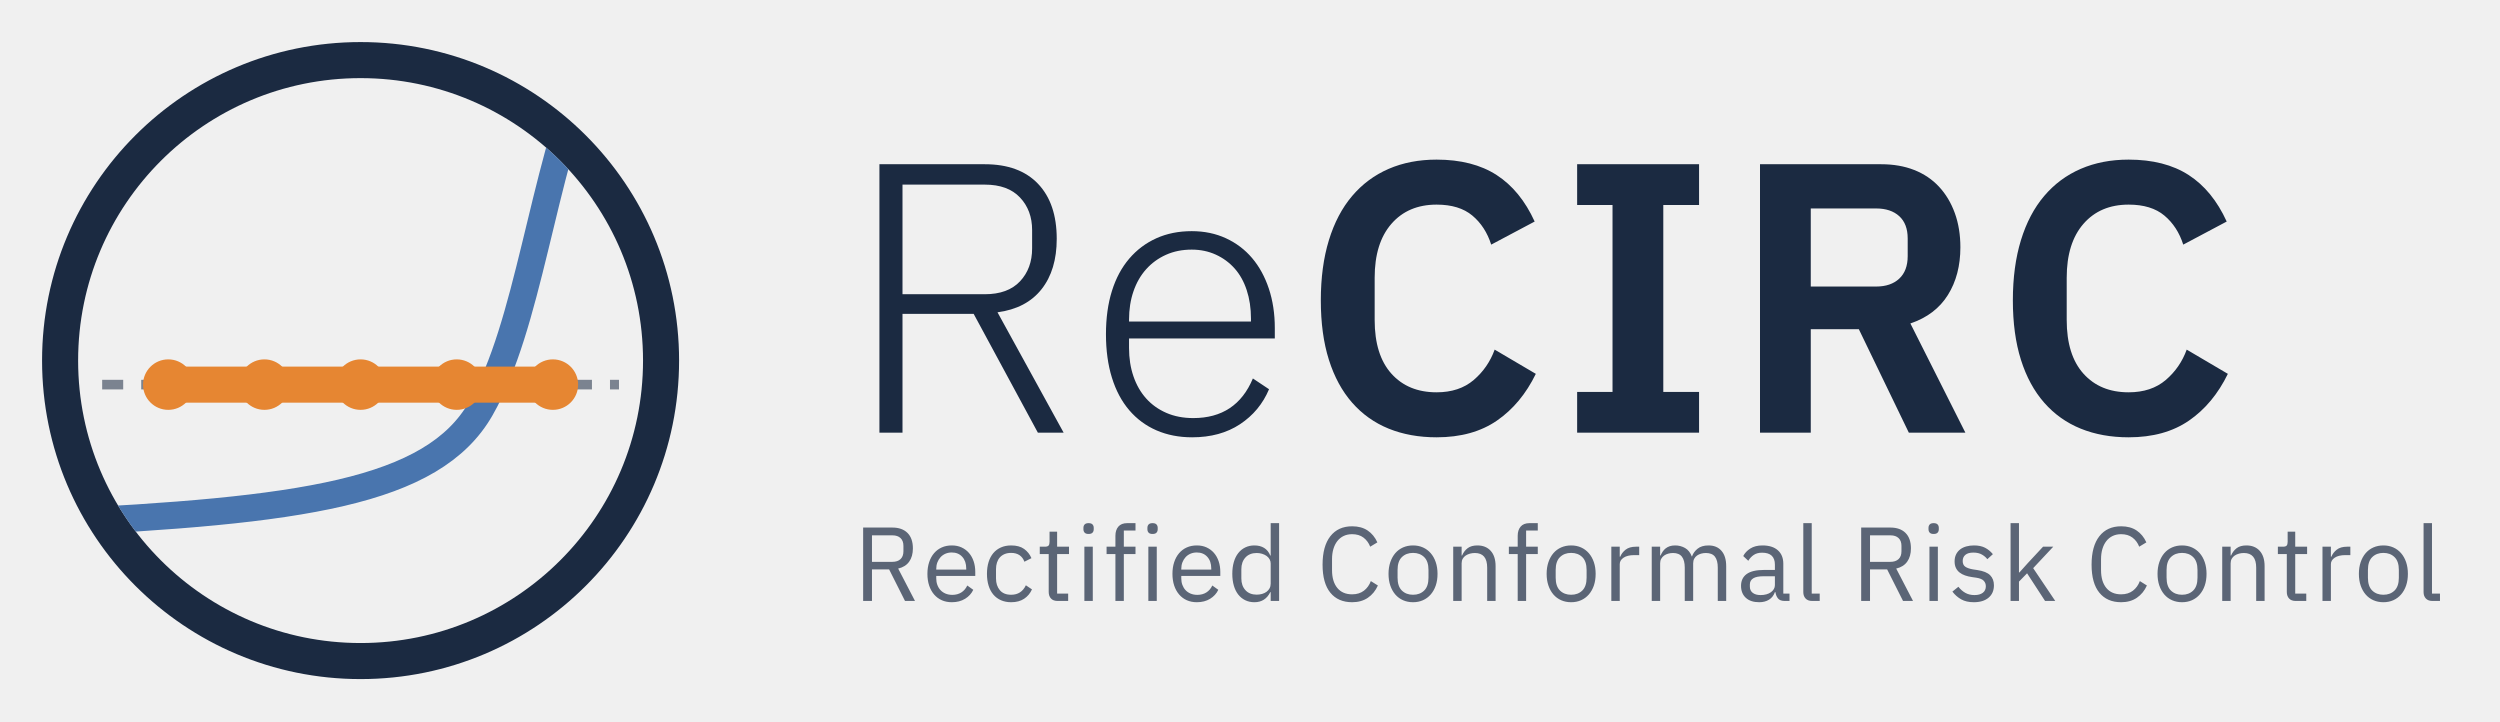
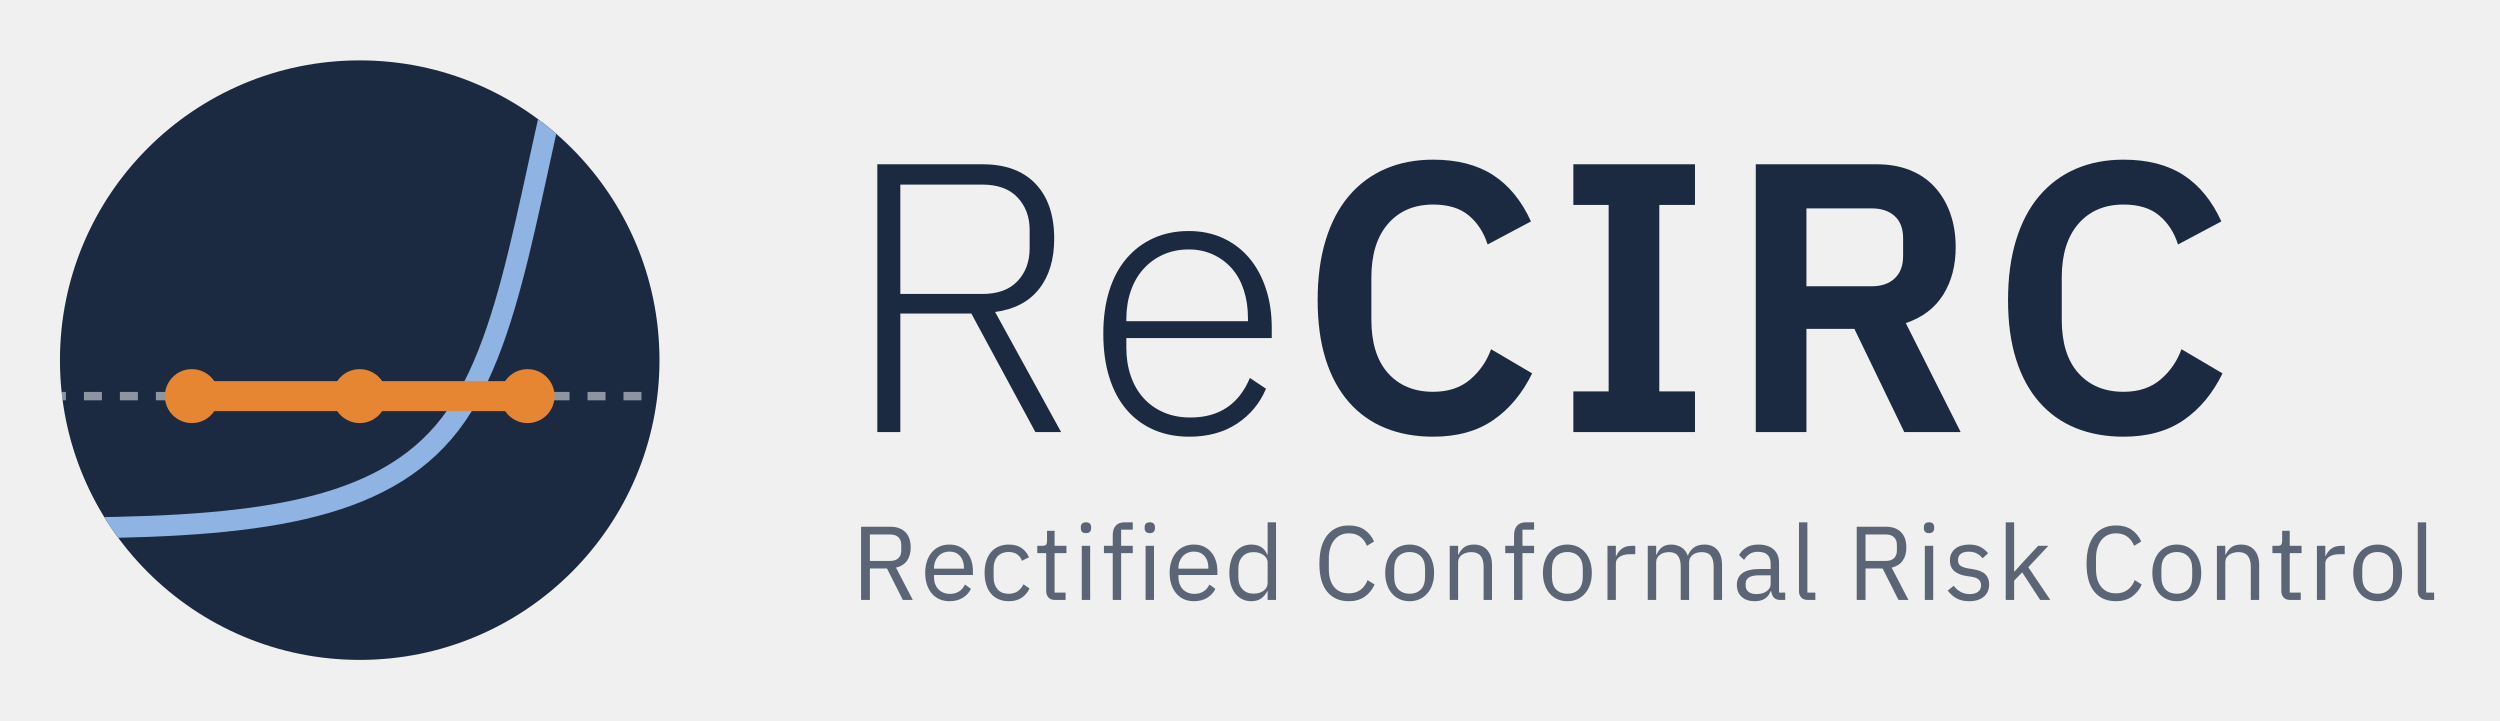
- <svg xmlns="http://www.w3.org/2000/svg" viewBox="0 0 416 120" width="832" height="240" role="img" aria-label="ReCIRC: Rectified Conformal Risk Control">
-   <style>
-     .fill-ink{fill:#1B2A41} .stroke-ink{stroke:#1B2A41} .fill-sub{fill:#5B6576} .stroke-blue{stroke:#3667A6}
-     @media (prefers-color-scheme: dark){
-       .fill-ink{fill:#E8ECF3} .stroke-ink{stroke:#E8ECF3} .fill-sub{fill:#A3ADBD} .stroke-blue{stroke:#7FA6DB}
-     }
-   </style>
+ <svg xmlns="http://www.w3.org/2000/svg" viewBox="0 0 417 120" width="833" height="240" role="img" aria-label="ReCIRC">
  <defs>
-     <clipPath id="recirc-inner">
-       <circle cx="60" cy="60" r="47" />
+     <clipPath id="r4">
+       <circle cx="60" cy="60" r="50" />
    </clipPath>
  </defs>
-   <circle cx="60" cy="60" r="50" fill="none" class="stroke-ink" stroke-width="6" />
-   <line x1="17" y1="64" x2="103" y2="64" class="stroke-ink" stroke-width="1.6" stroke-dasharray="3.5 3" opacity="0.55" />
-   <path d="M8,87 C50,85 72,82 80,68 S90,30 98,10" fill="none" class="stroke-blue" stroke-width="4.5" stroke-linecap="round" opacity="0.9" clip-path="url(#recirc-inner)" />
-   <line x1="28" y1="64" x2="92" y2="64" stroke="#E68632" stroke-width="6" stroke-linecap="round" />
-   <circle cx="28.0" cy="64" r="4.2" fill="#E68632" />
-   <circle cx="44.0" cy="64" r="4.2" fill="#E68632" />
-   <circle cx="60.0" cy="64" r="4.2" fill="#E68632" />
-   <circle cx="76.0" cy="64" r="4.2" fill="#E68632" />
-   <circle cx="92.0" cy="64" r="4.2" fill="#E68632" />
-   <path d="M150.176 72.0H146.336V27.328H163.872Q169.632 27.328 172.736 30.592Q175.84 33.856 175.84 39.744Q175.84 44.928 173.312 48.128Q170.784 51.328 165.984 51.968L176.992 72.0H172.704L162.016 52.224H150.176ZM163.872 48.96Q167.712 48.96 169.728 46.816Q171.744 44.672 171.744 41.344V38.272Q171.744 35.008 169.728 32.864Q167.712 30.72 163.872 30.72H150.176V48.96Z M198.368 72.768Q195.104 72.768 192.448 71.616Q189.792 70.464 187.904 68.256Q186.016 66.048 185.024 62.848Q184.032 59.648 184.032 55.616Q184.032 51.584 185.024 48.416Q186.016 45.248 187.904 43.04Q189.792 40.832 192.416 39.648Q195.04 38.464 198.304 38.464Q201.44 38.464 204.0 39.648Q206.56 40.832 208.352 42.944Q210.144 45.056 211.136 48.032Q212.128 51.008 212.128 54.592V56.32H187.872V57.92Q187.872 60.48 188.608 62.624Q189.344 64.768 190.72 66.304Q192.096 67.84 194.08 68.704Q196.064 69.568 198.56 69.568Q205.728 69.568 208.48 62.976L211.168 64.768Q209.632 68.416 206.336 70.592Q203.04 72.768 198.368 72.768ZM198.304 41.536Q195.936 41.536 194.016 42.4Q192.096 43.264 190.72 44.8Q189.344 46.336 188.608 48.48Q187.872 50.624 187.872 53.184V53.504H208.16V52.992Q208.16 50.432 207.456 48.288Q206.752 46.144 205.44 44.672Q204.128 43.2 202.304 42.368Q200.48 41.536 198.304 41.536Z" class="fill-ink" />
-   <path d="M239.048 72.768Q234.632 72.768 231.08 71.328Q227.528 69.888 225.0 67.008Q222.472 64.128 221.128 59.872Q219.784 55.616 219.784 49.984Q219.784 44.352 221.128 39.968Q222.472 35.584 225.0 32.608Q227.528 29.632 231.08 28.096Q234.632 26.56 239.048 26.56Q245.064 26.56 249.032 29.12Q253 31.68 255.368 36.864L248.136 40.704Q247.176 37.696 245.0 35.872Q242.824 34.048 239.048 34.048Q234.312 34.048 231.528 37.248Q228.744 40.448 228.744 46.208V53.248Q228.744 59.072 231.528 62.176Q234.312 65.28 239.048 65.28Q242.824 65.28 245.224 63.232Q247.624 61.184 248.712 58.176L255.56 62.208Q253.128 67.2 249.096 69.984Q245.064 72.768 239.048 72.768Z M262.436 72.0V65.216H268.324V34.112H262.436V27.328H282.724V34.112H276.772V65.216H282.724V72.0Z M301.312 72.0H292.864V27.328H313.024Q316.096 27.328 318.528 28.288Q320.96 29.248 322.656 31.072Q324.352 32.896 325.28 35.456Q326.208 38.016 326.208 41.152Q326.208 45.76 324.128 49.088Q322.048 52.416 317.888 53.824L327.04 72.0H317.632L309.312 54.784H301.312ZM312.192 47.68Q314.624 47.68 316.032 46.368Q317.44 45.056 317.44 42.624V39.68Q317.44 37.248 316.032 35.968Q314.624 34.688 312.192 34.688H301.312V47.68Z M354.204 72.768Q349.788 72.768 346.236 71.328Q342.684 69.888 340.156 67.008Q337.628 64.128 336.284 59.872Q334.94 55.616 334.94 49.984Q334.94 44.352 336.284 39.968Q337.628 35.584 340.156 32.608Q342.684 29.632 346.236 28.096Q349.788 26.56 354.204 26.56Q360.22 26.56 364.188 29.12Q368.156 31.68 370.524 36.864L363.292 40.704Q362.332 37.696 360.156 35.872Q357.98 34.048 354.204 34.048Q349.468 34.048 346.684 37.248Q343.9 40.448 343.9 46.208V53.248Q343.9 59.072 346.684 62.176Q349.468 65.28 354.204 65.28Q357.98 65.28 360.38 63.232Q362.78 61.184 363.868 58.176L370.716 62.208Q368.284 67.2 364.252 69.984Q360.22 72.768 354.204 72.768Z" class="fill-ink" />
-   <path d="M145.097 100.0H143.627V87.785H148.493Q150.102 87.785 151.004 88.677Q151.905 89.57 151.905 91.25Q151.905 92.597 151.284 93.464Q150.662 94.33 149.455 94.61L152.255 100.0H150.593L147.95 94.75H145.097ZM148.493 93.49Q149.368 93.49 149.849 93.035Q150.33 92.58 150.33 91.74V90.83Q150.33 89.99 149.849 89.535Q149.368 89.08 148.493 89.08H145.097V93.49Z M158.382 100.21Q157.455 100.21 156.711 99.877Q155.968 99.545 155.434 98.924Q154.9 98.302 154.611 97.436Q154.322 96.57 154.322 95.485Q154.322 94.418 154.611 93.543Q154.9 92.668 155.434 92.046Q155.968 91.425 156.711 91.093Q157.455 90.76 158.382 90.76Q159.292 90.76 160.01 91.093Q160.727 91.425 161.235 92.011Q161.743 92.597 162.014 93.403Q162.285 94.207 162.285 95.17V95.835H155.792V96.255Q155.792 96.832 155.976 97.331Q156.16 97.83 156.501 98.197Q156.843 98.565 157.341 98.775Q157.84 98.985 158.47 98.985Q159.327 98.985 159.966 98.583Q160.605 98.18 160.955 97.427L161.952 98.145Q161.515 99.073 160.587 99.641Q159.66 100.21 158.382 100.21ZM158.382 91.933Q157.805 91.933 157.333 92.134Q156.86 92.335 156.519 92.702Q156.178 93.07 155.985 93.569Q155.792 94.067 155.792 94.662V94.785H160.78V94.593Q160.78 93.385 160.124 92.659Q159.468 91.933 158.382 91.933Z M168.255 100.21Q167.31 100.21 166.558 99.877Q165.805 99.545 165.289 98.933Q164.773 98.32 164.501 97.445Q164.23 96.57 164.23 95.485Q164.23 94.4 164.501 93.525Q164.773 92.65 165.289 92.037Q165.805 91.425 166.558 91.093Q167.31 90.76 168.255 90.76Q169.602 90.76 170.416 91.346Q171.23 91.933 171.632 92.877L170.46 93.472Q170.215 92.772 169.655 92.387Q169.095 92.002 168.255 92.002Q167.625 92.002 167.153 92.204Q166.68 92.405 166.365 92.764Q166.05 93.123 165.892 93.621Q165.735 94.12 165.735 94.715V96.255Q165.735 97.445 166.374 98.206Q167.012 98.968 168.255 98.968Q169.952 98.968 170.705 97.392L171.72 98.075Q171.282 99.055 170.416 99.632Q169.55 100.21 168.255 100.21Z M175.992 100.0Q175.257 100.0 174.881 99.589Q174.505 99.177 174.505 98.513V92.195H173.017V90.97H173.857Q174.312 90.97 174.479 90.786Q174.645 90.602 174.645 90.147V88.468H175.905V90.97H177.882V92.195H175.905V98.775H177.742V100.0Z M181.14 88.852Q180.685 88.852 180.484 88.634Q180.282 88.415 180.282 88.065V87.838Q180.282 87.487 180.484 87.269Q180.685 87.05 181.14 87.05Q181.595 87.05 181.796 87.269Q181.997 87.487 181.997 87.838V88.065Q181.997 88.415 181.796 88.634Q181.595 88.852 181.14 88.852ZM180.44 90.97H181.84V100.0H180.44Z M185.605 92.195H184.135V90.97H185.605V89.15Q185.605 88.205 186.095 87.627Q186.585 87.05 187.583 87.05H188.947V88.275H187.005V90.97H188.947V92.195H187.005V100.0H185.605Z M191.785 88.852Q191.33 88.852 191.129 88.634Q190.928 88.415 190.928 88.065V87.838Q190.928 87.487 191.129 87.269Q191.33 87.05 191.785 87.05Q192.24 87.05 192.441 87.269Q192.642 87.487 192.642 87.838V88.065Q192.642 88.415 192.441 88.634Q192.24 88.852 191.785 88.852ZM191.085 90.97H192.485V100.0H191.085Z M199.155 100.21Q198.228 100.21 197.484 99.877Q196.74 99.545 196.206 98.924Q195.673 98.302 195.384 97.436Q195.095 96.57 195.095 95.485Q195.095 94.418 195.384 93.543Q195.673 92.668 196.206 92.046Q196.74 91.425 197.484 91.093Q198.228 90.76 199.155 90.76Q200.065 90.76 200.782 91.093Q201.5 91.425 202.007 92.011Q202.515 92.597 202.786 93.403Q203.058 94.207 203.058 95.17V95.835H196.565V96.255Q196.565 96.832 196.749 97.331Q196.933 97.83 197.274 98.197Q197.615 98.565 198.114 98.775Q198.613 98.985 199.243 98.985Q200.1 98.985 200.739 98.583Q201.377 98.18 201.728 97.427L202.725 98.145Q202.288 99.073 201.36 99.641Q200.433 100.21 199.155 100.21ZM199.155 91.933Q198.578 91.933 198.105 92.134Q197.633 92.335 197.291 92.702Q196.95 93.07 196.757 93.569Q196.565 94.067 196.565 94.662V94.785H201.553V94.593Q201.553 93.385 200.896 92.659Q200.24 91.933 199.155 91.933Z M211.442 98.53H211.373Q210.55 100.21 208.73 100.21Q207.89 100.21 207.208 99.877Q206.525 99.545 206.044 98.933Q205.562 98.32 205.309 97.445Q205.055 96.57 205.055 95.485Q205.055 94.4 205.309 93.525Q205.562 92.65 206.044 92.037Q206.525 91.425 207.208 91.093Q207.89 90.76 208.73 90.76Q209.675 90.76 210.349 91.171Q211.023 91.582 211.373 92.44H211.442V87.05H212.843V100.0H211.442ZM209.115 98.95Q209.588 98.95 210.016 98.828Q210.445 98.705 210.76 98.469Q211.075 98.233 211.259 97.891Q211.442 97.55 211.442 97.112V93.752Q211.442 93.385 211.259 93.061Q211.075 92.737 210.76 92.51Q210.445 92.282 210.016 92.151Q209.588 92.02 209.115 92.02Q207.925 92.02 207.243 92.764Q206.56 93.507 206.56 94.715V96.255Q206.56 97.463 207.243 98.206Q207.925 98.95 209.115 98.95Z  M224.993 100.21Q222.665 100.21 221.37 98.626Q220.075 97.043 220.075 93.963Q220.075 90.882 221.37 89.229Q222.665 87.575 224.993 87.575Q226.532 87.575 227.574 88.275Q228.615 88.975 229.192 90.252L228.002 90.97Q227.635 90.025 226.882 89.456Q226.13 88.888 224.993 88.888Q224.205 88.888 223.584 89.185Q222.963 89.483 222.534 90.034Q222.105 90.585 221.877 91.346Q221.65 92.108 221.65 93.052V94.873Q221.65 96.763 222.525 97.83Q223.4 98.897 224.993 98.897Q226.165 98.897 226.952 98.294Q227.74 97.69 228.108 96.692L229.28 97.427Q228.703 98.722 227.618 99.466Q226.532 100.21 224.993 100.21Z M235.127 100.21Q234.218 100.21 233.465 99.877Q232.713 99.545 232.179 98.924Q231.645 98.302 231.347 97.436Q231.05 96.57 231.05 95.485Q231.05 94.418 231.347 93.543Q231.645 92.668 232.179 92.046Q232.713 91.425 233.465 91.093Q234.218 90.76 235.127 90.76Q236.037 90.76 236.781 91.093Q237.525 91.425 238.067 92.046Q238.61 92.668 238.907 93.543Q239.205 94.418 239.205 95.485Q239.205 96.57 238.907 97.436Q238.61 98.302 238.067 98.924Q237.525 99.545 236.781 99.877Q236.037 100.21 235.127 100.21ZM235.127 98.968Q236.265 98.968 236.982 98.267Q237.7 97.567 237.7 96.132V94.838Q237.7 93.403 236.982 92.703Q236.265 92.002 235.127 92.002Q233.99 92.002 233.272 92.703Q232.555 93.403 232.555 94.838V96.132Q232.555 97.567 233.272 98.267Q233.99 98.968 235.127 98.968Z M241.815 100.0V90.97H243.215V92.44H243.285Q243.617 91.67 244.221 91.215Q244.825 90.76 245.84 90.76Q247.24 90.76 248.054 91.661Q248.867 92.562 248.867 94.207V100.0H247.467V94.453Q247.467 92.02 245.42 92.02Q245.0 92.02 244.606 92.125Q244.212 92.23 243.897 92.44Q243.582 92.65 243.399 92.974Q243.215 93.297 243.215 93.735V100.0Z M252.545 92.195H251.075V90.97H252.545V89.15Q252.545 88.205 253.035 87.627Q253.525 87.05 254.523 87.05H255.887V88.275H253.945V90.97H255.887V92.195H253.945V100.0H252.545Z M261.438 100.21Q260.528 100.21 259.775 99.877Q259.023 99.545 258.489 98.924Q257.955 98.302 257.658 97.436Q257.36 96.57 257.36 95.485Q257.36 94.418 257.658 93.543Q257.955 92.668 258.489 92.046Q259.023 91.425 259.775 91.093Q260.528 90.76 261.438 90.76Q262.348 90.76 263.091 91.093Q263.835 91.425 264.378 92.046Q264.92 92.668 265.218 93.543Q265.515 94.418 265.515 95.485Q265.515 96.57 265.218 97.436Q264.92 98.302 264.378 98.924Q263.835 99.545 263.091 99.877Q262.348 100.21 261.438 100.21ZM261.438 98.968Q262.575 98.968 263.293 98.267Q264.01 97.567 264.01 96.132V94.838Q264.01 93.403 263.293 92.703Q262.575 92.002 261.438 92.002Q260.3 92.002 259.582 92.703Q258.865 93.403 258.865 94.838V96.132Q258.865 97.567 259.582 98.267Q260.3 98.968 261.438 98.968Z M268.125 100.0V90.97H269.525V92.632H269.613Q269.858 91.985 270.488 91.477Q271.118 90.97 272.22 90.97H272.763V92.37H271.94Q270.803 92.37 270.164 92.799Q269.525 93.227 269.525 93.875V100.0Z M274.848 100.0V90.97H276.248V92.44H276.318Q276.475 92.09 276.676 91.784Q276.878 91.477 277.166 91.25Q277.455 91.022 277.84 90.891Q278.225 90.76 278.75 90.76Q279.643 90.76 280.395 91.189Q281.148 91.618 281.515 92.597H281.55Q281.795 91.862 282.469 91.311Q283.143 90.76 284.298 90.76Q285.68 90.76 286.459 91.661Q287.238 92.562 287.238 94.207V100.0H285.838V94.453Q285.838 93.245 285.365 92.632Q284.893 92.02 283.86 92.02Q283.44 92.02 283.064 92.125Q282.688 92.23 282.39 92.44Q282.093 92.65 281.918 92.974Q281.743 93.297 281.743 93.735V100.0H280.343V94.453Q280.343 93.245 279.87 92.632Q279.398 92.02 278.4 92.02Q277.98 92.02 277.595 92.125Q277.21 92.23 276.913 92.44Q276.615 92.65 276.431 92.974Q276.248 93.297 276.248 93.735V100.0Z M296.988 100.0Q296.2 100.0 295.859 99.58Q295.518 99.16 295.43 98.53H295.343Q295.045 99.37 294.363 99.79Q293.68 100.21 292.735 100.21Q291.3 100.21 290.504 99.475Q289.708 98.74 289.708 97.48Q289.708 96.203 290.644 95.52Q291.58 94.838 293.558 94.838H295.343V93.945Q295.343 92.983 294.818 92.475Q294.293 91.968 293.208 91.968Q292.385 91.968 291.834 92.335Q291.283 92.703 290.915 93.315L290.075 92.528Q290.443 91.793 291.248 91.276Q292.053 90.76 293.278 90.76Q294.923 90.76 295.833 91.565Q296.743 92.37 296.743 93.805V98.775H297.775V100.0ZM292.963 99.02Q293.488 99.02 293.925 98.898Q294.363 98.775 294.678 98.547Q294.993 98.32 295.168 98.022Q295.343 97.725 295.343 97.375V95.888H293.488Q292.28 95.888 291.729 96.238Q291.178 96.588 291.178 97.252V97.62Q291.178 98.285 291.659 98.653Q292.14 99.02 292.963 99.02Z M301.558 100.0Q300.823 100.0 300.446 99.589Q300.07 99.177 300.07 98.547V87.05H301.47V98.775H302.8V100.0Z  M311.17 100.0H309.7V87.785H314.565Q316.175 87.785 317.076 88.677Q317.978 89.57 317.978 91.25Q317.978 92.597 317.356 93.464Q316.735 94.33 315.528 94.61L318.328 100.0H316.665L314.023 94.75H311.17ZM314.565 93.49Q315.44 93.49 315.921 93.035Q316.403 92.58 316.403 91.74V90.83Q316.403 89.99 315.921 89.535Q315.44 89.08 314.565 89.08H311.17V93.49Z M321.76 88.852Q321.305 88.852 321.104 88.634Q320.903 88.415 320.903 88.065V87.838Q320.903 87.487 321.104 87.269Q321.305 87.05 321.76 87.05Q322.215 87.05 322.416 87.269Q322.618 87.487 322.618 87.838V88.065Q322.618 88.415 322.416 88.634Q322.215 88.852 321.76 88.852ZM321.06 90.97H322.46V100.0H321.06Z M328.448 100.21Q327.188 100.21 326.339 99.729Q325.49 99.248 324.878 98.442L325.875 97.638Q326.4 98.302 327.048 98.661Q327.695 99.02 328.553 99.02Q329.445 99.02 329.944 98.635Q330.443 98.25 330.443 97.55Q330.443 97.025 330.101 96.649Q329.76 96.272 328.868 96.132L328.15 96.028Q327.52 95.94 326.995 95.756Q326.47 95.573 326.076 95.266Q325.683 94.96 325.464 94.505Q325.245 94.05 325.245 93.42Q325.245 92.755 325.49 92.256Q325.735 91.757 326.164 91.425Q326.593 91.093 327.188 90.926Q327.783 90.76 328.465 90.76Q329.568 90.76 330.311 91.145Q331.055 91.53 331.615 92.213L330.688 93.052Q330.39 92.632 329.813 92.291Q329.235 91.95 328.36 91.95Q327.485 91.95 327.039 92.326Q326.593 92.703 326.593 93.35Q326.593 94.015 327.039 94.312Q327.485 94.61 328.325 94.75L329.025 94.855Q330.53 95.082 331.16 95.721Q331.79 96.36 331.79 97.392Q331.79 98.705 330.898 99.457Q330.005 100.21 328.448 100.21Z M334.558 87.05H335.958V95.257H336.028L337.41 93.718L339.965 90.97H341.663L338.32 94.54L341.995 100.0H340.298L337.305 95.397L335.958 96.78V100.0H334.558Z  M352.955 100.21Q350.628 100.21 349.333 98.626Q348.038 97.043 348.038 93.963Q348.038 90.882 349.333 89.229Q350.628 87.575 352.955 87.575Q354.495 87.575 355.536 88.275Q356.578 88.975 357.155 90.252L355.965 90.97Q355.598 90.025 354.845 89.456Q354.093 88.888 352.955 88.888Q352.168 88.888 351.546 89.185Q350.925 89.483 350.496 90.034Q350.068 90.585 349.84 91.346Q349.613 92.108 349.613 93.052V94.873Q349.613 96.763 350.488 97.83Q351.363 98.897 352.955 98.897Q354.128 98.897 354.915 98.294Q355.703 97.69 356.07 96.692L357.243 97.427Q356.665 98.722 355.58 99.466Q354.495 100.21 352.955 100.21Z M363.09 100.21Q362.18 100.21 361.428 99.877Q360.675 99.545 360.141 98.924Q359.608 98.302 359.31 97.436Q359.013 96.57 359.013 95.485Q359.013 94.418 359.31 93.543Q359.608 92.668 360.141 92.046Q360.675 91.425 361.428 91.093Q362.18 90.76 363.09 90.76Q364 90.76 364.744 91.093Q365.488 91.425 366.03 92.046Q366.573 92.668 366.87 93.543Q367.168 94.418 367.168 95.485Q367.168 96.57 366.87 97.436Q366.573 98.302 366.03 98.924Q365.488 99.545 364.744 99.877Q364 100.21 363.09 100.21ZM363.09 98.968Q364.228 98.968 364.945 98.267Q365.663 97.567 365.663 96.132V94.838Q365.663 93.403 364.945 92.703Q364.228 92.002 363.09 92.002Q361.953 92.002 361.235 92.703Q360.518 93.403 360.518 94.838V96.132Q360.518 97.567 361.235 98.267Q361.953 98.968 363.09 98.968Z M369.778 100.0V90.97H371.178V92.44H371.248Q371.58 91.67 372.184 91.215Q372.788 90.76 373.803 90.76Q375.203 90.76 376.016 91.661Q376.83 92.562 376.83 94.207V100.0H375.43V94.453Q375.43 92.02 373.383 92.02Q372.963 92.02 372.569 92.125Q372.175 92.23 371.86 92.44Q371.545 92.65 371.361 92.974Q371.178 93.297 371.178 93.735V100.0Z M382.013 100.0Q381.278 100.0 380.901 99.589Q380.525 99.177 380.525 98.513V92.195H379.038V90.97H379.878Q380.333 90.97 380.499 90.786Q380.665 90.602 380.665 90.147V88.468H381.925V90.97H383.903V92.195H381.925V98.775H383.763V100.0Z M386.46 100.0V90.97H387.86V92.632H387.948Q388.193 91.985 388.823 91.477Q389.453 90.97 390.555 90.97H391.098V92.37H390.275Q389.138 92.37 388.499 92.799Q387.86 93.227 387.86 93.875V100.0Z M396.595 100.21Q395.685 100.21 394.933 99.877Q394.18 99.545 393.646 98.924Q393.113 98.302 392.815 97.436Q392.518 96.57 392.518 95.485Q392.518 94.418 392.815 93.543Q393.113 92.668 393.646 92.046Q394.18 91.425 394.933 91.093Q395.685 90.76 396.595 90.76Q397.505 90.76 398.249 91.093Q398.993 91.425 399.535 92.046Q400.078 92.668 400.375 93.543Q400.673 94.418 400.673 95.485Q400.673 96.57 400.375 97.436Q400.078 98.302 399.535 98.924Q398.993 99.545 398.249 99.877Q397.505 100.21 396.595 100.21ZM396.595 98.968Q397.733 98.968 398.45 98.267Q399.168 97.567 399.168 96.132V94.838Q399.168 93.403 398.45 92.703Q397.733 92.002 396.595 92.002Q395.458 92.002 394.74 92.703Q394.023 93.403 394.023 94.838V96.132Q394.023 97.567 394.74 98.267Q395.458 98.968 396.595 98.968Z M404.77 100.0Q404.035 100.0 403.659 99.589Q403.283 99.177 403.283 98.547V87.05H404.683V98.775H406.013V100.0Z" class="fill-sub" />
+   <circle cx="60" cy="60" r="50" fill="#1B2A41" />
+   <g clip-path="url(#r4)">
+     <line x1="8" y1="66" x2="112" y2="66" stroke="#FFFFFF" stroke-width="1.4" stroke-dasharray="3 3" opacity="0.5" />
+     <path d="M8,88 C40,88 62,86 74,72 S88,30 96,2" fill="none" stroke="#8FB3E3" stroke-width="3.5" stroke-linecap="round" />
+   </g>
+   <line x1="32" y1="66" x2="88" y2="66" stroke="#E68632" stroke-width="5" stroke-linecap="round" />
+   <circle cx="32" cy="66" r="4.5" fill="#E68632" />
+   <circle cx="60" cy="66" r="4.5" fill="#E68632" />
+   <circle cx="88" cy="66" r="4.5" fill="#E68632" />
+   <path d="M150.176 72.0H146.336V27.328H163.872Q169.632 27.328 172.736 30.592Q175.84 33.856 175.84 39.744Q175.84 44.928 173.312 48.128Q170.784 51.328 165.984 51.968L176.992 72.0H172.704L162.016 52.224H150.176ZM163.872 48.96Q167.712 48.96 169.728 46.816Q171.744 44.672 171.744 41.344V38.272Q171.744 35.008 169.728 32.864Q167.712 30.72 163.872 30.72H150.176V48.96Z M198.368 72.768Q195.104 72.768 192.448 71.616Q189.792 70.464 187.904 68.256Q186.016 66.048 185.024 62.848Q184.032 59.648 184.032 55.616Q184.032 51.584 185.024 48.416Q186.016 45.248 187.904 43.04Q189.792 40.832 192.416 39.648Q195.04 38.464 198.304 38.464Q201.44 38.464 204.0 39.648Q206.56 40.832 208.352 42.944Q210.144 45.056 211.136 48.032Q212.128 51.008 212.128 54.592V56.32H187.872V57.92Q187.872 60.48 188.608 62.624Q189.344 64.768 190.72 66.304Q192.096 67.84 194.08 68.704Q196.064 69.568 198.56 69.568Q205.728 69.568 208.48 62.976L211.168 64.768Q209.632 68.416 206.336 70.592Q203.04 72.768 198.368 72.768ZM198.304 41.536Q195.936 41.536 194.016 42.4Q192.096 43.264 190.72 44.8Q189.344 46.336 188.608 48.48Q187.872 50.624 187.872 53.184V53.504H208.16V52.992Q208.16 50.432 207.456 48.288Q206.752 46.144 205.44 44.672Q204.128 43.2 202.304 42.368Q200.48 41.536 198.304 41.536Z" fill="#1B2A41" />
+   <path d="M239.048 72.768Q234.632 72.768 231.08 71.328Q227.528 69.888 225.0 67.008Q222.472 64.128 221.128 59.872Q219.784 55.616 219.784 49.984Q219.784 44.352 221.128 39.968Q222.472 35.584 225.0 32.608Q227.528 29.632 231.08 28.096Q234.632 26.56 239.048 26.56Q245.064 26.56 249.032 29.12Q253 31.68 255.368 36.864L248.136 40.704Q247.176 37.696 245.0 35.872Q242.824 34.048 239.048 34.048Q234.312 34.048 231.528 37.248Q228.744 40.448 228.744 46.208V53.248Q228.744 59.072 231.528 62.176Q234.312 65.28 239.048 65.28Q242.824 65.28 245.224 63.232Q247.624 61.184 248.712 58.176L255.56 62.208Q253.128 67.2 249.096 69.984Q245.064 72.768 239.048 72.768Z M262.436 72.0V65.216H268.324V34.112H262.436V27.328H282.724V34.112H276.772V65.216H282.724V72.0Z M301.312 72.0H292.864V27.328H313.024Q316.096 27.328 318.528 28.288Q320.96 29.248 322.656 31.072Q324.352 32.896 325.28 35.456Q326.208 38.016 326.208 41.152Q326.208 45.76 324.128 49.088Q322.048 52.416 317.888 53.824L327.04 72.0H317.632L309.312 54.784H301.312ZM312.192 47.68Q314.624 47.68 316.032 46.368Q317.44 45.056 317.44 42.624V39.68Q317.44 37.248 316.032 35.968Q314.624 34.688 312.192 34.688H301.312V47.68Z M354.204 72.768Q349.788 72.768 346.236 71.328Q342.684 69.888 340.156 67.008Q337.628 64.128 336.284 59.872Q334.94 55.616 334.94 49.984Q334.94 44.352 336.284 39.968Q337.628 35.584 340.156 32.608Q342.684 29.632 346.236 28.096Q349.788 26.56 354.204 26.56Q360.22 26.56 364.188 29.12Q368.156 31.68 370.524 36.864L363.292 40.704Q362.332 37.696 360.156 35.872Q357.98 34.048 354.204 34.048Q349.468 34.048 346.684 37.248Q343.9 40.448 343.9 46.208V53.248Q343.9 59.072 346.684 62.176Q349.468 65.28 354.204 65.28Q357.98 65.28 360.38 63.232Q362.78 61.184 363.868 58.176L370.716 62.208Q368.284 67.2 364.252 69.984Q360.22 72.768 354.204 72.768Z" fill="#1B2A41" />
+   <path d="M145.097 100.0H143.627V87.785H148.493Q150.102 87.785 151.004 88.677Q151.905 89.57 151.905 91.25Q151.905 92.597 151.284 93.464Q150.662 94.33 149.455 94.61L152.255 100.0H150.593L147.95 94.75H145.097ZM148.493 93.49Q149.368 93.49 149.849 93.035Q150.33 92.58 150.33 91.74V90.83Q150.33 89.99 149.849 89.535Q149.368 89.08 148.493 89.08H145.097V93.49Z M158.382 100.21Q157.455 100.21 156.711 99.877Q155.968 99.545 155.434 98.924Q154.9 98.302 154.611 97.436Q154.322 96.57 154.322 95.485Q154.322 94.418 154.611 93.543Q154.9 92.668 155.434 92.046Q155.968 91.425 156.711 91.093Q157.455 90.76 158.382 90.76Q159.292 90.76 160.01 91.093Q160.727 91.425 161.235 92.011Q161.743 92.597 162.014 93.403Q162.285 94.207 162.285 95.17V95.835H155.792V96.255Q155.792 96.832 155.976 97.331Q156.16 97.83 156.501 98.197Q156.843 98.565 157.341 98.775Q157.84 98.985 158.47 98.985Q159.327 98.985 159.966 98.583Q160.605 98.18 160.955 97.427L161.952 98.145Q161.515 99.073 160.587 99.641Q159.66 100.21 158.382 100.21ZM158.382 91.933Q157.805 91.933 157.333 92.134Q156.86 92.335 156.519 92.702Q156.178 93.07 155.985 93.569Q155.792 94.067 155.792 94.662V94.785H160.78V94.593Q160.78 93.385 160.124 92.659Q159.468 91.933 158.382 91.933Z M168.255 100.21Q167.31 100.21 166.558 99.877Q165.805 99.545 165.289 98.933Q164.773 98.32 164.501 97.445Q164.23 96.57 164.23 95.485Q164.23 94.4 164.501 93.525Q164.773 92.65 165.289 92.037Q165.805 91.425 166.558 91.093Q167.31 90.76 168.255 90.76Q169.602 90.76 170.416 91.346Q171.23 91.933 171.632 92.877L170.46 93.472Q170.215 92.772 169.655 92.387Q169.095 92.002 168.255 92.002Q167.625 92.002 167.153 92.204Q166.68 92.405 166.365 92.764Q166.05 93.123 165.892 93.621Q165.735 94.12 165.735 94.715V96.255Q165.735 97.445 166.374 98.206Q167.012 98.968 168.255 98.968Q169.952 98.968 170.705 97.392L171.72 98.075Q171.282 99.055 170.416 99.632Q169.55 100.21 168.255 100.21Z M175.992 100.0Q175.257 100.0 174.881 99.589Q174.505 99.177 174.505 98.513V92.195H173.017V90.97H173.857Q174.312 90.97 174.479 90.786Q174.645 90.602 174.645 90.147V88.468H175.905V90.97H177.882V92.195H175.905V98.775H177.742V100.0Z M181.14 88.852Q180.685 88.852 180.484 88.634Q180.282 88.415 180.282 88.065V87.838Q180.282 87.487 180.484 87.269Q180.685 87.05 181.14 87.05Q181.595 87.05 181.796 87.269Q181.997 87.487 181.997 87.838V88.065Q181.997 88.415 181.796 88.634Q181.595 88.852 181.14 88.852ZM180.44 90.97H181.84V100.0H180.44Z M185.605 92.195H184.135V90.97H185.605V89.15Q185.605 88.205 186.095 87.627Q186.585 87.05 187.583 87.05H188.947V88.275H187.005V90.97H188.947V92.195H187.005V100.0H185.605Z M191.785 88.852Q191.33 88.852 191.129 88.634Q190.928 88.415 190.928 88.065V87.838Q190.928 87.487 191.129 87.269Q191.33 87.05 191.785 87.05Q192.24 87.05 192.441 87.269Q192.642 87.487 192.642 87.838V88.065Q192.642 88.415 192.441 88.634Q192.24 88.852 191.785 88.852ZM191.085 90.97H192.485V100.0H191.085Z M199.155 100.21Q198.228 100.21 197.484 99.877Q196.74 99.545 196.206 98.924Q195.673 98.302 195.384 97.436Q195.095 96.57 195.095 95.485Q195.095 94.418 195.384 93.543Q195.673 92.668 196.206 92.046Q196.74 91.425 197.484 91.093Q198.228 90.76 199.155 90.76Q200.065 90.76 200.782 91.093Q201.5 91.425 202.007 92.011Q202.515 92.597 202.786 93.403Q203.058 94.207 203.058 95.17V95.835H196.565V96.255Q196.565 96.832 196.749 97.331Q196.933 97.83 197.274 98.197Q197.615 98.565 198.114 98.775Q198.613 98.985 199.243 98.985Q200.1 98.985 200.739 98.583Q201.377 98.18 201.728 97.427L202.725 98.145Q202.288 99.073 201.36 99.641Q200.433 100.21 199.155 100.21ZM199.155 91.933Q198.578 91.933 198.105 92.134Q197.633 92.335 197.291 92.702Q196.95 93.07 196.757 93.569Q196.565 94.067 196.565 94.662V94.785H201.553V94.593Q201.553 93.385 200.896 92.659Q200.24 91.933 199.155 91.933Z M211.442 98.53H211.373Q210.55 100.21 208.73 100.21Q207.89 100.21 207.208 99.877Q206.525 99.545 206.044 98.933Q205.562 98.32 205.309 97.445Q205.055 96.57 205.055 95.485Q205.055 94.4 205.309 93.525Q205.562 92.65 206.044 92.037Q206.525 91.425 207.208 91.093Q207.89 90.76 208.73 90.76Q209.675 90.76 210.349 91.171Q211.023 91.582 211.373 92.44H211.442V87.05H212.843V100.0H211.442ZM209.115 98.95Q209.588 98.95 210.016 98.828Q210.445 98.705 210.76 98.469Q211.075 98.233 211.259 97.891Q211.442 97.55 211.442 97.112V93.752Q211.442 93.385 211.259 93.061Q211.075 92.737 210.76 92.51Q210.445 92.282 210.016 92.151Q209.588 92.02 209.115 92.02Q207.925 92.02 207.243 92.764Q206.56 93.507 206.56 94.715V96.255Q206.56 97.463 207.243 98.206Q207.925 98.95 209.115 98.95Z  M224.993 100.21Q222.665 100.21 221.37 98.626Q220.075 97.043 220.075 93.963Q220.075 90.882 221.37 89.229Q222.665 87.575 224.993 87.575Q226.532 87.575 227.574 88.275Q228.615 88.975 229.192 90.252L228.002 90.97Q227.635 90.025 226.882 89.456Q226.13 88.888 224.993 88.888Q224.205 88.888 223.584 89.185Q222.963 89.483 222.534 90.034Q222.105 90.585 221.877 91.346Q221.65 92.108 221.65 93.052V94.873Q221.65 96.763 222.525 97.83Q223.4 98.897 224.993 98.897Q226.165 98.897 226.952 98.294Q227.74 97.69 228.108 96.692L229.28 97.427Q228.703 98.722 227.618 99.466Q226.532 100.21 224.993 100.21Z M235.127 100.21Q234.218 100.21 233.465 99.877Q232.713 99.545 232.179 98.924Q231.645 98.302 231.347 97.436Q231.05 96.57 231.05 95.485Q231.05 94.418 231.347 93.543Q231.645 92.668 232.179 92.046Q232.713 91.425 233.465 91.093Q234.218 90.76 235.127 90.76Q236.037 90.76 236.781 91.093Q237.525 91.425 238.067 92.046Q238.61 92.668 238.907 93.543Q239.205 94.418 239.205 95.485Q239.205 96.57 238.907 97.436Q238.61 98.302 238.067 98.924Q237.525 99.545 236.781 99.877Q236.037 100.21 235.127 100.21ZM235.127 98.968Q236.265 98.968 236.982 98.267Q237.7 97.567 237.7 96.132V94.838Q237.7 93.403 236.982 92.703Q236.265 92.002 235.127 92.002Q233.99 92.002 233.272 92.703Q232.555 93.403 232.555 94.838V96.132Q232.555 97.567 233.272 98.267Q233.99 98.968 235.127 98.968Z M241.815 100.0V90.97H243.215V92.44H243.285Q243.617 91.67 244.221 91.215Q244.825 90.76 245.84 90.76Q247.24 90.76 248.054 91.661Q248.867 92.562 248.867 94.207V100.0H247.467V94.453Q247.467 92.02 245.42 92.02Q245.0 92.02 244.606 92.125Q244.212 92.23 243.897 92.44Q243.582 92.65 243.399 92.974Q243.215 93.297 243.215 93.735V100.0Z M252.545 92.195H251.075V90.97H252.545V89.15Q252.545 88.205 253.035 87.627Q253.525 87.05 254.523 87.05H255.887V88.275H253.945V90.97H255.887V92.195H253.945V100.0H252.545Z M261.438 100.21Q260.528 100.21 259.775 99.877Q259.023 99.545 258.489 98.924Q257.955 98.302 257.658 97.436Q257.36 96.57 257.36 95.485Q257.36 94.418 257.658 93.543Q257.955 92.668 258.489 92.046Q259.023 91.425 259.775 91.093Q260.528 90.76 261.438 90.76Q262.348 90.76 263.091 91.093Q263.835 91.425 264.378 92.046Q264.92 92.668 265.218 93.543Q265.515 94.418 265.515 95.485Q265.515 96.57 265.218 97.436Q264.92 98.302 264.378 98.924Q263.835 99.545 263.091 99.877Q262.348 100.21 261.438 100.21ZM261.438 98.968Q262.575 98.968 263.293 98.267Q264.01 97.567 264.01 96.132V94.838Q264.01 93.403 263.293 92.703Q262.575 92.002 261.438 92.002Q260.3 92.002 259.582 92.703Q258.865 93.403 258.865 94.838V96.132Q258.865 97.567 259.582 98.267Q260.3 98.968 261.438 98.968Z M268.125 100.0V90.97H269.525V92.632H269.613Q269.858 91.985 270.488 91.477Q271.118 90.97 272.22 90.97H272.763V92.37H271.94Q270.803 92.37 270.164 92.799Q269.525 93.227 269.525 93.875V100.0Z M274.848 100.0V90.97H276.248V92.44H276.318Q276.475 92.09 276.676 91.784Q276.878 91.477 277.166 91.25Q277.455 91.022 277.84 90.891Q278.225 90.76 278.75 90.76Q279.643 90.76 280.395 91.189Q281.148 91.618 281.515 92.597H281.55Q281.795 91.862 282.469 91.311Q283.143 90.76 284.298 90.76Q285.68 90.76 286.459 91.661Q287.238 92.562 287.238 94.207V100.0H285.838V94.453Q285.838 93.245 285.365 92.632Q284.893 92.02 283.86 92.02Q283.44 92.02 283.064 92.125Q282.688 92.23 282.39 92.44Q282.093 92.65 281.918 92.974Q281.743 93.297 281.743 93.735V100.0H280.343V94.453Q280.343 93.245 279.87 92.632Q279.398 92.02 278.4 92.02Q277.98 92.02 277.595 92.125Q277.21 92.23 276.913 92.44Q276.615 92.65 276.431 92.974Q276.248 93.297 276.248 93.735V100.0Z M296.988 100.0Q296.2 100.0 295.859 99.58Q295.518 99.16 295.43 98.53H295.343Q295.045 99.37 294.363 99.79Q293.68 100.21 292.735 100.21Q291.3 100.21 290.504 99.475Q289.708 98.74 289.708 97.48Q289.708 96.203 290.644 95.52Q291.58 94.838 293.558 94.838H295.343V93.945Q295.343 92.983 294.818 92.475Q294.293 91.968 293.208 91.968Q292.385 91.968 291.834 92.335Q291.283 92.703 290.915 93.315L290.075 92.528Q290.443 91.793 291.248 91.276Q292.053 90.76 293.278 90.76Q294.923 90.76 295.833 91.565Q296.743 92.37 296.743 93.805V98.775H297.775V100.0ZM292.963 99.02Q293.488 99.02 293.925 98.898Q294.363 98.775 294.678 98.547Q294.993 98.32 295.168 98.022Q295.343 97.725 295.343 97.375V95.888H293.488Q292.28 95.888 291.729 96.238Q291.178 96.588 291.178 97.252V97.62Q291.178 98.285 291.659 98.653Q292.14 99.02 292.963 99.02Z M301.558 100.0Q300.823 100.0 300.446 99.589Q300.07 99.177 300.07 98.547V87.05H301.47V98.775H302.8V100.0Z  M311.17 100.0H309.7V87.785H314.565Q316.175 87.785 317.076 88.677Q317.978 89.57 317.978 91.25Q317.978 92.597 317.356 93.464Q316.735 94.33 315.528 94.61L318.328 100.0H316.665L314.023 94.75H311.17ZM314.565 93.49Q315.44 93.49 315.921 93.035Q316.403 92.58 316.403 91.74V90.83Q316.403 89.99 315.921 89.535Q315.44 89.08 314.565 89.08H311.17V93.49Z M321.76 88.852Q321.305 88.852 321.104 88.634Q320.903 88.415 320.903 88.065V87.838Q320.903 87.487 321.104 87.269Q321.305 87.05 321.76 87.05Q322.215 87.05 322.416 87.269Q322.618 87.487 322.618 87.838V88.065Q322.618 88.415 322.416 88.634Q322.215 88.852 321.76 88.852ZM321.06 90.97H322.46V100.0H321.06Z M328.448 100.21Q327.188 100.21 326.339 99.729Q325.49 99.248 324.878 98.442L325.875 97.638Q326.4 98.302 327.048 98.661Q327.695 99.02 328.553 99.02Q329.445 99.02 329.944 98.635Q330.443 98.25 330.443 97.55Q330.443 97.025 330.101 96.649Q329.76 96.272 328.868 96.132L328.15 96.028Q327.52 95.94 326.995 95.756Q326.47 95.573 326.076 95.266Q325.683 94.96 325.464 94.505Q325.245 94.05 325.245 93.42Q325.245 92.755 325.49 92.256Q325.735 91.757 326.164 91.425Q326.593 91.093 327.188 90.926Q327.783 90.76 328.465 90.76Q329.568 90.76 330.311 91.145Q331.055 91.53 331.615 92.213L330.688 93.052Q330.39 92.632 329.813 92.291Q329.235 91.95 328.36 91.95Q327.485 91.95 327.039 92.326Q326.593 92.703 326.593 93.35Q326.593 94.015 327.039 94.312Q327.485 94.61 328.325 94.75L329.025 94.855Q330.53 95.082 331.16 95.721Q331.79 96.36 331.79 97.392Q331.79 98.705 330.898 99.457Q330.005 100.21 328.448 100.21Z M334.558 87.05H335.958V95.257H336.028L337.41 93.718L339.965 90.97H341.663L338.32 94.54L341.995 100.0H340.298L337.305 95.397L335.958 96.78V100.0H334.558Z  M352.955 100.21Q350.628 100.21 349.333 98.626Q348.038 97.043 348.038 93.963Q348.038 90.882 349.333 89.229Q350.628 87.575 352.955 87.575Q354.495 87.575 355.536 88.275Q356.578 88.975 357.155 90.252L355.965 90.97Q355.598 90.025 354.845 89.456Q354.093 88.888 352.955 88.888Q352.168 88.888 351.546 89.185Q350.925 89.483 350.496 90.034Q350.068 90.585 349.84 91.346Q349.613 92.108 349.613 93.052V94.873Q349.613 96.763 350.488 97.83Q351.363 98.897 352.955 98.897Q354.128 98.897 354.915 98.294Q355.703 97.69 356.07 96.692L357.243 97.427Q356.665 98.722 355.58 99.466Q354.495 100.21 352.955 100.21Z M363.09 100.21Q362.18 100.21 361.428 99.877Q360.675 99.545 360.141 98.924Q359.608 98.302 359.31 97.436Q359.013 96.57 359.013 95.485Q359.013 94.418 359.31 93.543Q359.608 92.668 360.141 92.046Q360.675 91.425 361.428 91.093Q362.18 90.76 363.09 90.76Q364 90.76 364.744 91.093Q365.488 91.425 366.03 92.046Q366.573 92.668 366.87 93.543Q367.168 94.418 367.168 95.485Q367.168 96.57 366.87 97.436Q366.573 98.302 366.03 98.924Q365.488 99.545 364.744 99.877Q364 100.21 363.09 100.21ZM363.09 98.968Q364.228 98.968 364.945 98.267Q365.663 97.567 365.663 96.132V94.838Q365.663 93.403 364.945 92.703Q364.228 92.002 363.09 92.002Q361.953 92.002 361.235 92.703Q360.518 93.403 360.518 94.838V96.132Q360.518 97.567 361.235 98.267Q361.953 98.968 363.09 98.968Z M369.778 100.0V90.97H371.178V92.44H371.248Q371.58 91.67 372.184 91.215Q372.788 90.76 373.803 90.76Q375.203 90.76 376.016 91.661Q376.83 92.562 376.83 94.207V100.0H375.43V94.453Q375.43 92.02 373.383 92.02Q372.963 92.02 372.569 92.125Q372.175 92.23 371.86 92.44Q371.545 92.65 371.361 92.974Q371.178 93.297 371.178 93.735V100.0Z M382.013 100.0Q381.278 100.0 380.901 99.589Q380.525 99.177 380.525 98.513V92.195H379.038V90.97H379.878Q380.333 90.97 380.499 90.786Q380.665 90.602 380.665 90.147V88.468H381.925V90.97H383.903V92.195H381.925V98.775H383.763V100.0Z M386.46 100.0V90.97H387.86V92.632H387.948Q388.193 91.985 388.823 91.477Q389.453 90.97 390.555 90.97H391.098V92.37H390.275Q389.138 92.37 388.499 92.799Q387.86 93.227 387.86 93.875V100.0Z M396.595 100.21Q395.685 100.21 394.933 99.877Q394.18 99.545 393.646 98.924Q393.113 98.302 392.815 97.436Q392.518 96.57 392.518 95.485Q392.518 94.418 392.815 93.543Q393.113 92.668 393.646 92.046Q394.18 91.425 394.933 91.093Q395.685 90.76 396.595 90.76Q397.505 90.76 398.249 91.093Q398.993 91.425 399.535 92.046Q400.078 92.668 400.375 93.543Q400.673 94.418 400.673 95.485Q400.673 96.57 400.375 97.436Q400.078 98.302 399.535 98.924Q398.993 99.545 398.249 99.877Q397.505 100.21 396.595 100.21ZM396.595 98.968Q397.733 98.968 398.45 98.267Q399.168 97.567 399.168 96.132V94.838Q399.168 93.403 398.45 92.703Q397.733 92.002 396.595 92.002Q395.458 92.002 394.74 92.703Q394.023 93.403 394.023 94.838V96.132Q394.023 97.567 394.74 98.267Q395.458 98.968 396.595 98.968Z M404.77 100.0Q404.035 100.0 403.659 99.589Q403.283 99.177 403.283 98.547V87.05H404.683V98.775H406.013V100.0Z" fill="#5B6576" />
</svg>
